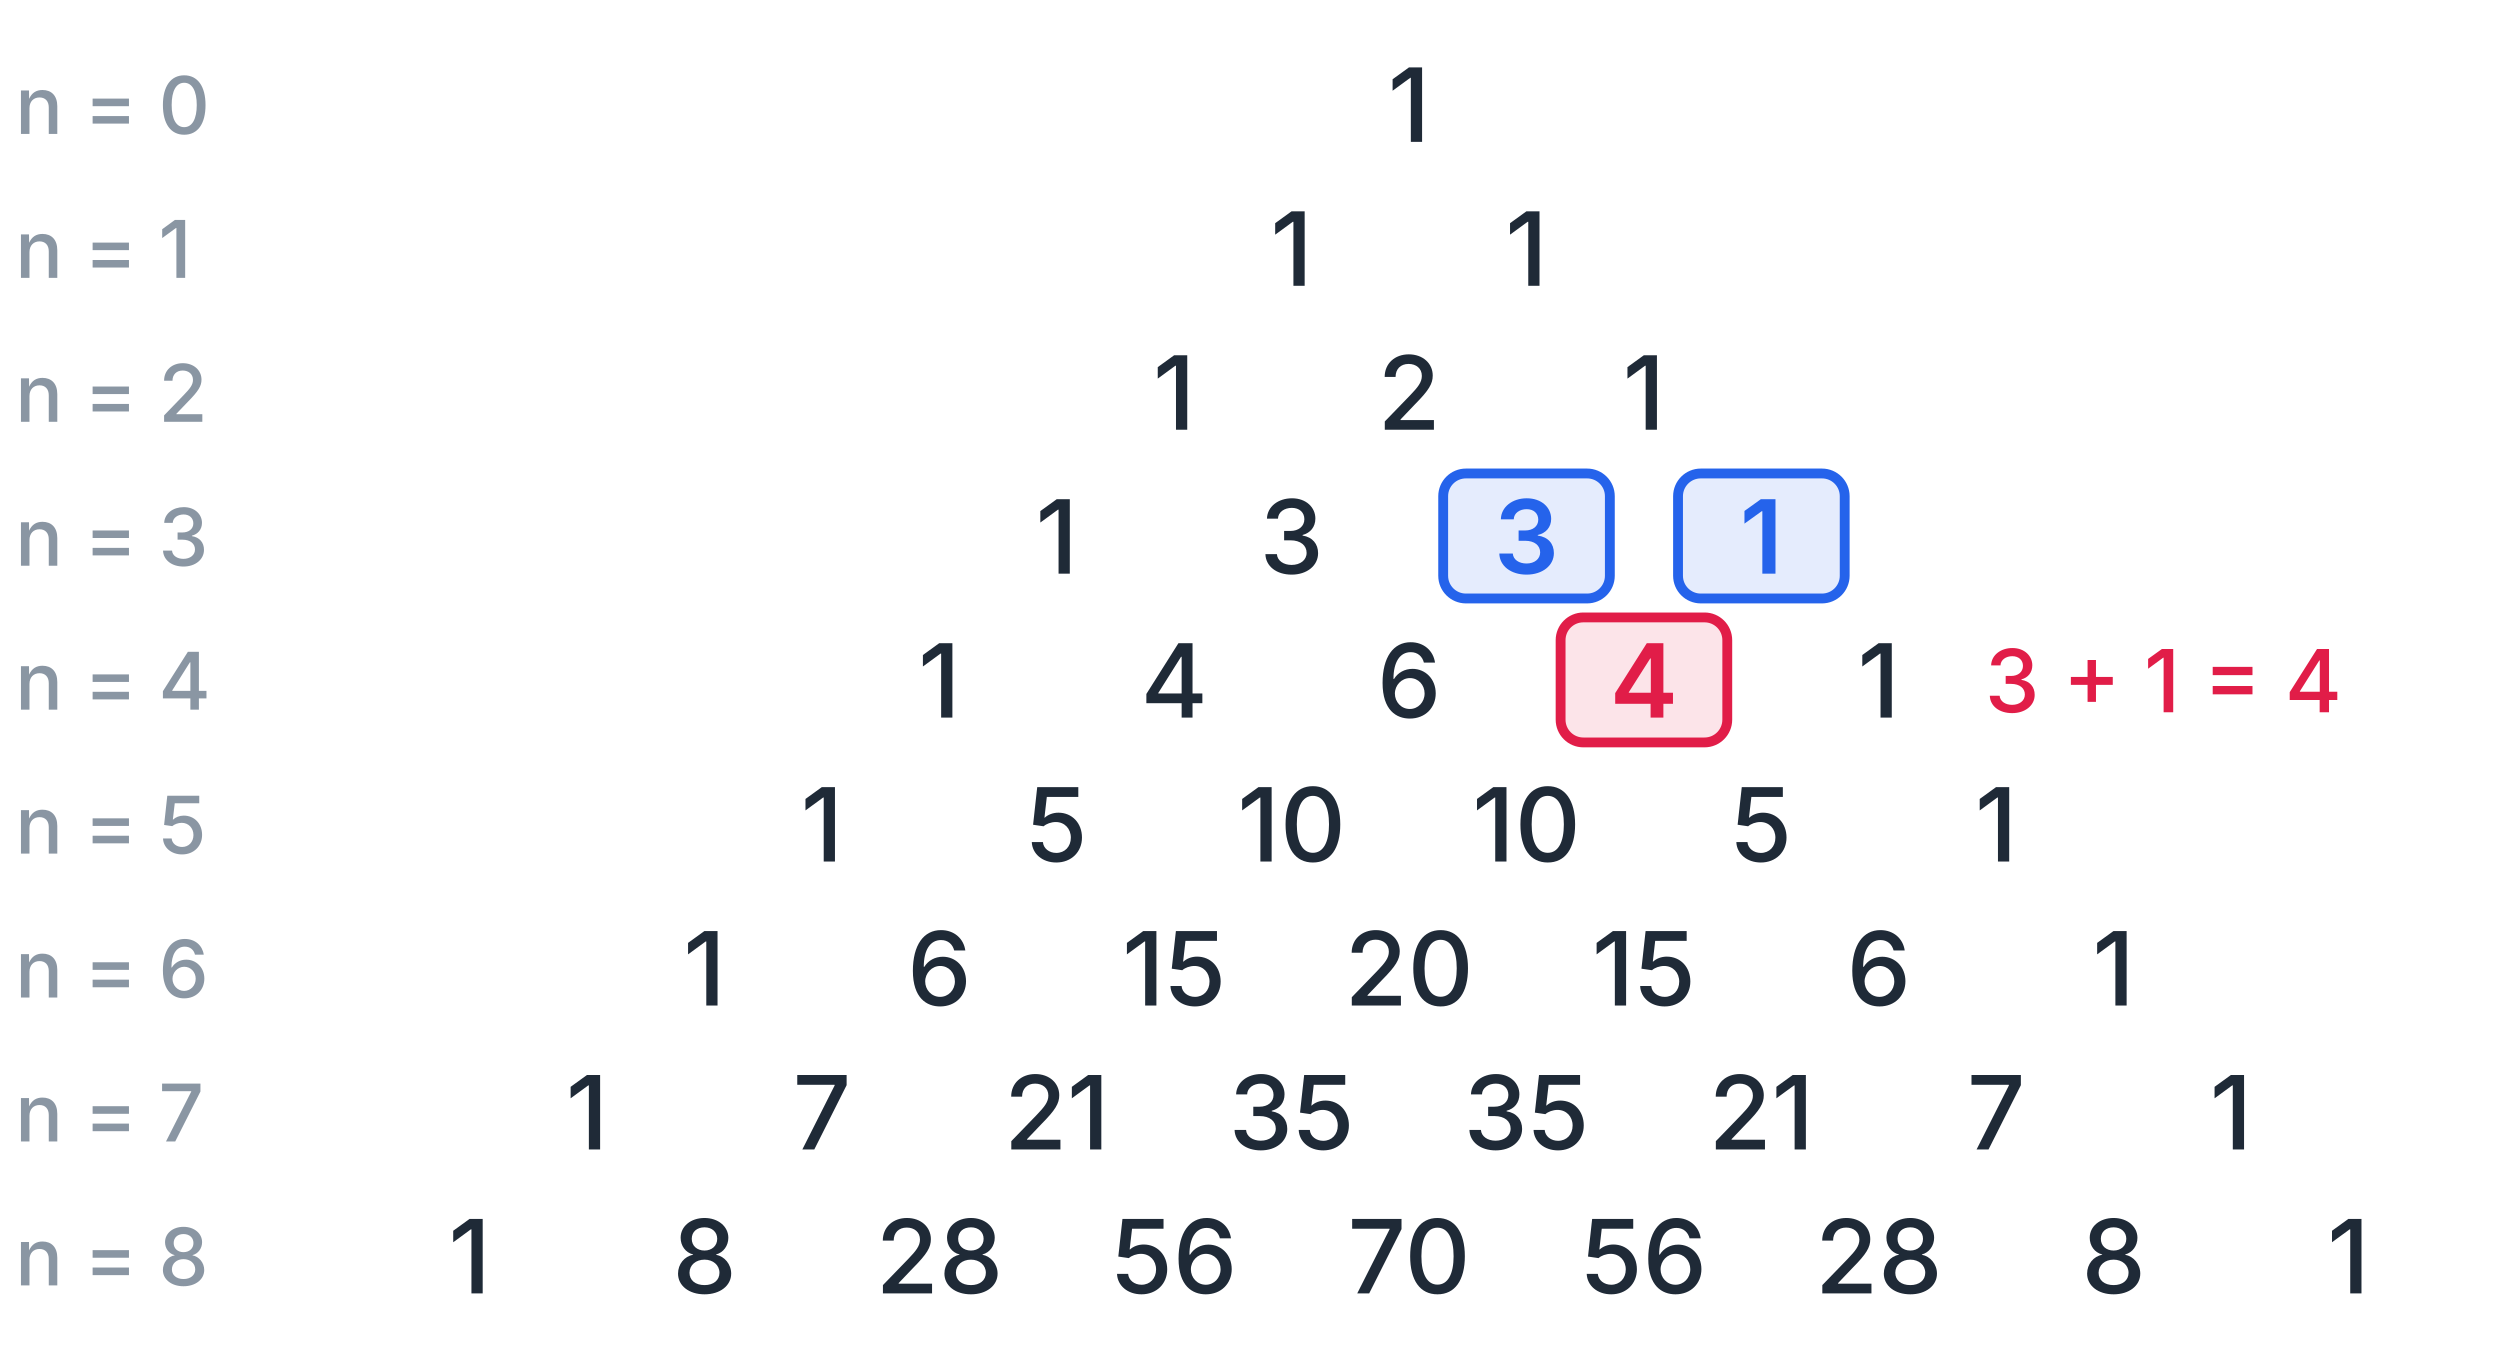
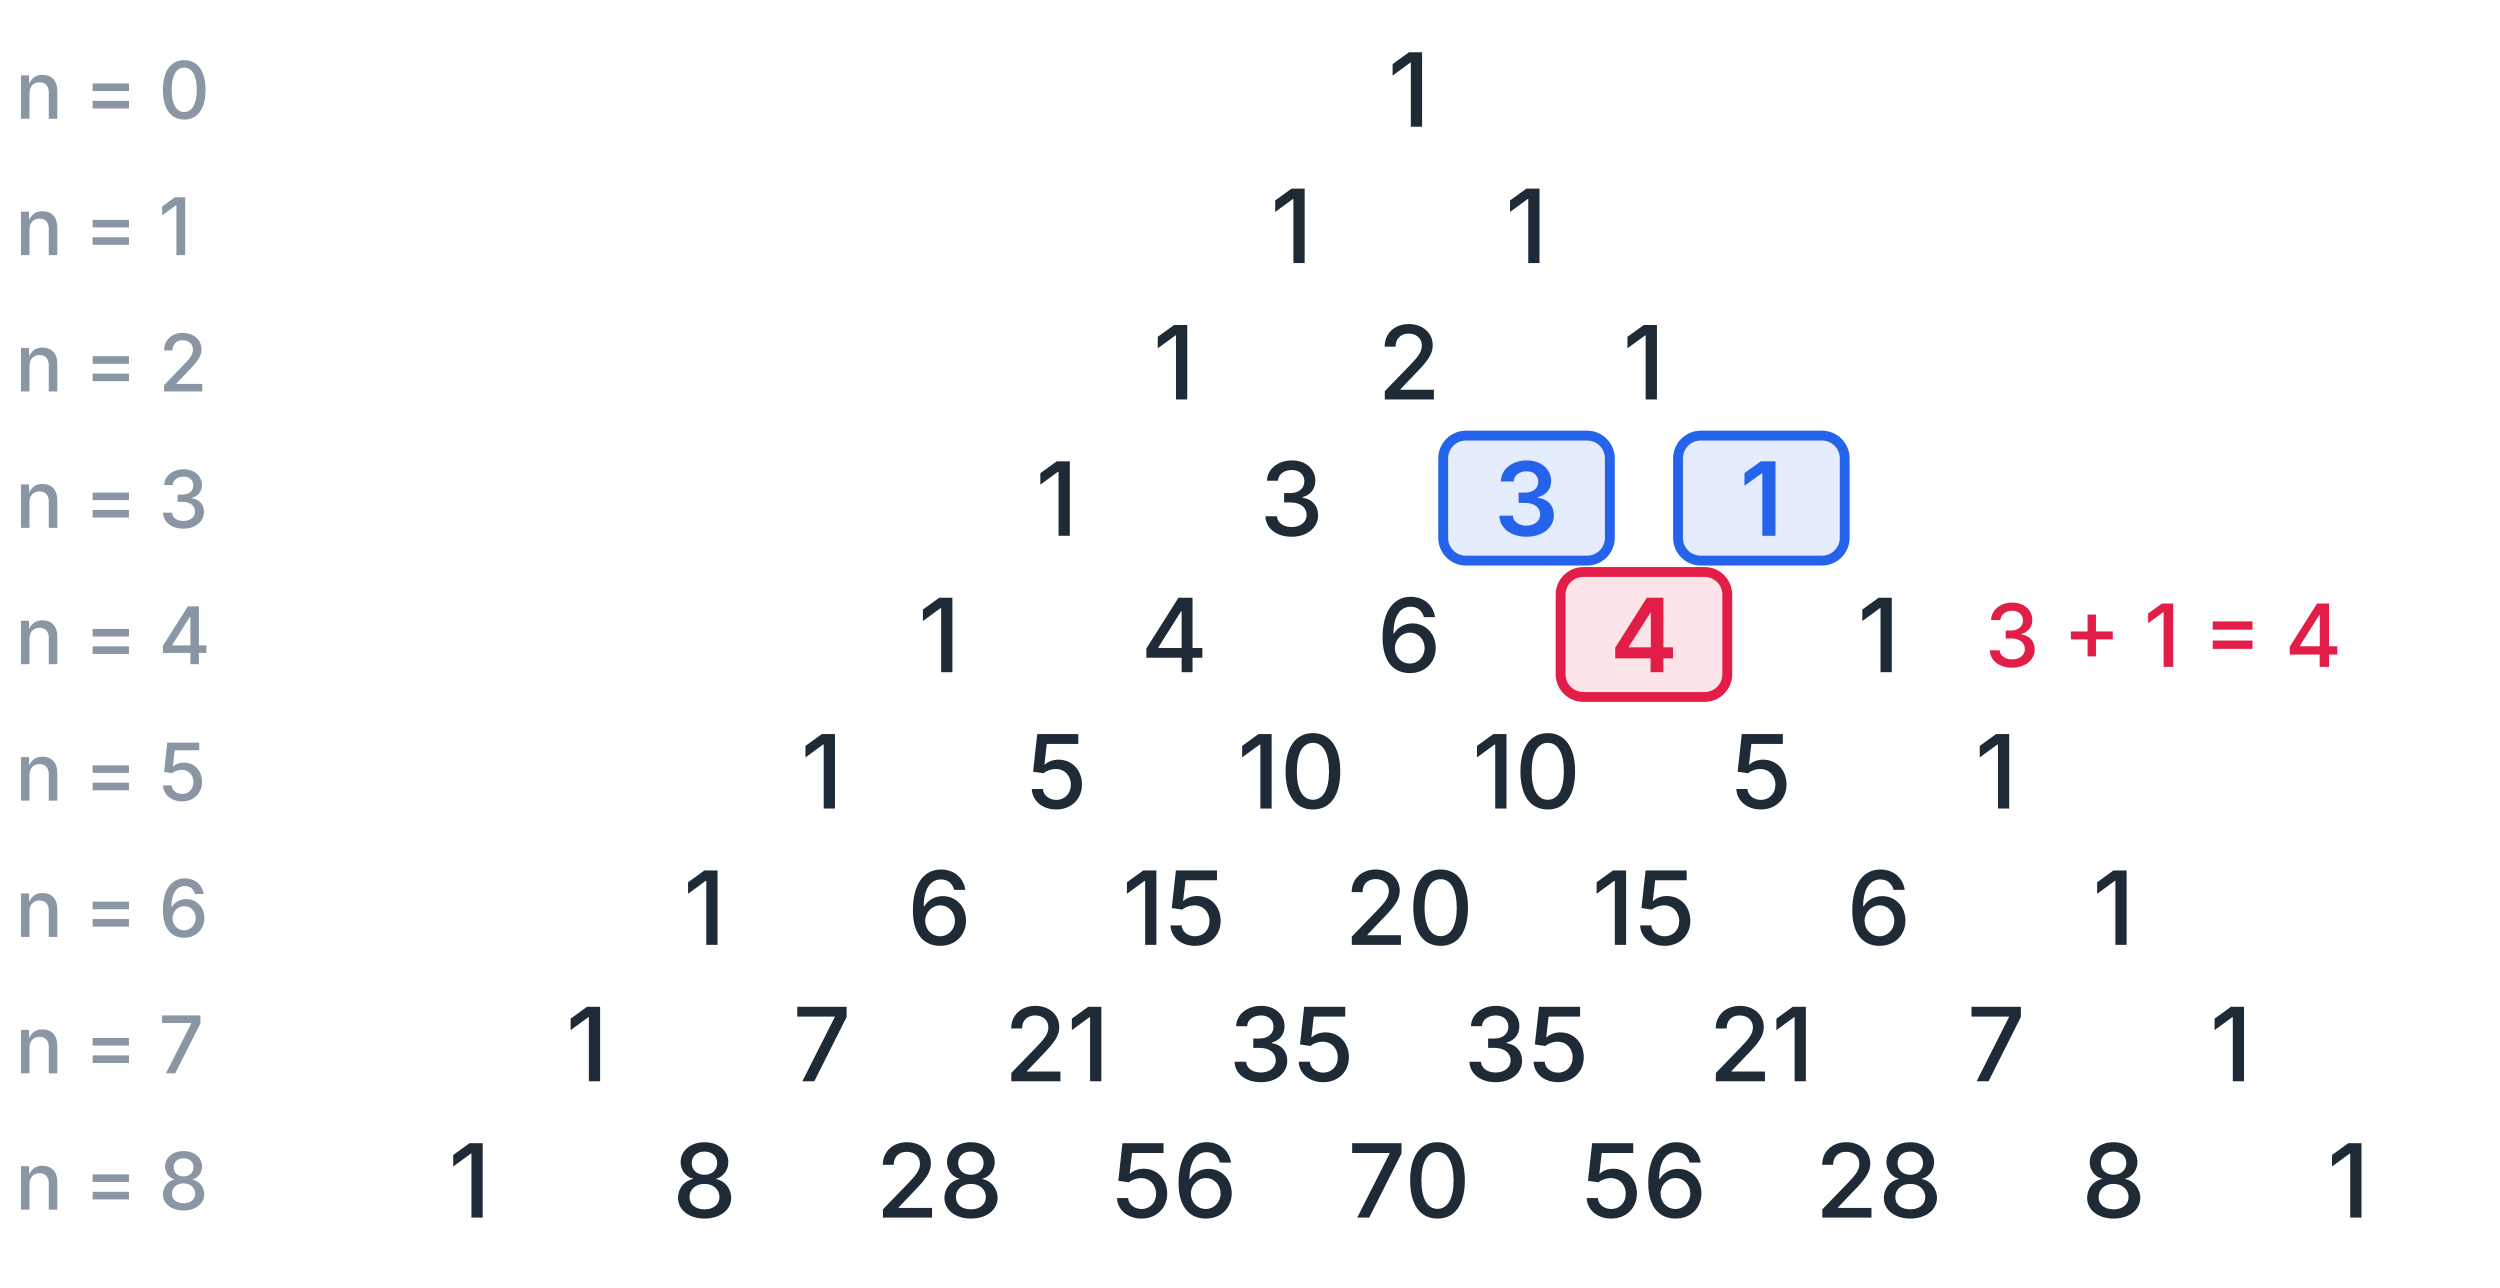
- <svg xmlns="http://www.w3.org/2000/svg" viewBox="0 0 330 180" width="330" height="180" font-family="Inter, Arial, sans-serif">
-   <text x="2" y="17.675" text-anchor="start" font-size="10.5" fill="#8a96a3" font-weight="500">n = 0</text>
-   <text x="2" y="36.675" text-anchor="start" font-size="10.5" fill="#8a96a3" font-weight="500">n = 1</text>
-   <text x="2" y="55.675" text-anchor="start" font-size="10.5" fill="#8a96a3" font-weight="500">n = 2</text>
-   <text x="2" y="74.675" text-anchor="start" font-size="10.5" fill="#8a96a3" font-weight="500">n = 3</text>
-   <text x="2" y="93.675" text-anchor="start" font-size="10.5" fill="#8a96a3" font-weight="500">n = 4</text>
-   <text x="2" y="112.675" text-anchor="start" font-size="10.5" fill="#8a96a3" font-weight="500">n = 5</text>
-   <text x="2" y="131.675" text-anchor="start" font-size="10.5" fill="#8a96a3" font-weight="500">n = 6</text>
-   <text x="2" y="150.675" text-anchor="start" font-size="10.5" fill="#8a96a3" font-weight="500">n = 7</text>
-   <text x="2" y="169.675" text-anchor="start" font-size="10.5" fill="#8a96a3" font-weight="500">n = 8</text>
-   <text x="186.0" y="18.725" text-anchor="middle" font-size="13.5" fill="#1f2a37" font-weight="500">1</text>
-   <text x="170.5" y="37.725" text-anchor="middle" font-size="13.5" fill="#1f2a37" font-weight="500">1</text>
-   <text x="201.5" y="37.725" text-anchor="middle" font-size="13.5" fill="#1f2a37" font-weight="500">1</text>
-   <text x="155.0" y="56.725" text-anchor="middle" font-size="13.5" fill="#1f2a37" font-weight="500">1</text>
-   <text x="186.0" y="56.725" text-anchor="middle" font-size="13.5" fill="#1f2a37" font-weight="500">2</text>
-   <text x="217.0" y="56.725" text-anchor="middle" font-size="13.5" fill="#1f2a37" font-weight="500">1</text>
-   <text x="139.5" y="75.725" text-anchor="middle" font-size="13.5" fill="#1f2a37" font-weight="500">1</text>
-   <text x="170.5" y="75.725" text-anchor="middle" font-size="13.5" fill="#1f2a37" font-weight="500">3</text>
-   <rect x="190.5" y="62.5" width="22" height="16.5" rx="3" fill="#2563eb" fill-opacity="0.12" stroke="#2563eb" stroke-width="1.3" />
-   <text x="201.5" y="75.725" text-anchor="middle" font-size="13.5" fill="#2563eb" font-weight="600">3</text>
-   <rect x="221.5" y="62.5" width="22" height="16.5" rx="3" fill="#2563eb" fill-opacity="0.12" stroke="#2563eb" stroke-width="1.3" />
-   <text x="232.5" y="75.725" text-anchor="middle" font-size="13.5" fill="#2563eb" font-weight="600">1</text>
-   <text x="124.0" y="94.725" text-anchor="middle" font-size="13.5" fill="#1f2a37" font-weight="500">1</text>
-   <text x="155.0" y="94.725" text-anchor="middle" font-size="13.5" fill="#1f2a37" font-weight="500">4</text>
-   <text x="186.0" y="94.725" text-anchor="middle" font-size="13.5" fill="#1f2a37" font-weight="500">6</text>
-   <rect x="206.0" y="81.5" width="22" height="16.5" rx="3" fill="#e11d48" fill-opacity="0.12" stroke="#e11d48" stroke-width="1.3" />
-   <text x="217.0" y="94.725" text-anchor="middle" font-size="13.5" fill="#e11d48" font-weight="600">4</text>
-   <text x="248.0" y="94.725" text-anchor="middle" font-size="13.5" fill="#1f2a37" font-weight="500">1</text>
-   <text x="108.5" y="113.725" text-anchor="middle" font-size="13.5" fill="#1f2a37" font-weight="500">1</text>
-   <text x="139.5" y="113.725" text-anchor="middle" font-size="13.5" fill="#1f2a37" font-weight="500">5</text>
-   <text x="170.5" y="113.725" text-anchor="middle" font-size="13.5" fill="#1f2a37" font-weight="500">10</text>
-   <text x="201.5" y="113.725" text-anchor="middle" font-size="13.5" fill="#1f2a37" font-weight="500">10</text>
-   <text x="232.5" y="113.725" text-anchor="middle" font-size="13.5" fill="#1f2a37" font-weight="500">5</text>
-   <text x="263.5" y="113.725" text-anchor="middle" font-size="13.5" fill="#1f2a37" font-weight="500">1</text>
-   <text x="93.0" y="132.725" text-anchor="middle" font-size="13.5" fill="#1f2a37" font-weight="500">1</text>
-   <text x="124.0" y="132.725" text-anchor="middle" font-size="13.5" fill="#1f2a37" font-weight="500">6</text>
-   <text x="155.0" y="132.725" text-anchor="middle" font-size="13.5" fill="#1f2a37" font-weight="500">15</text>
-   <text x="186.0" y="132.725" text-anchor="middle" font-size="13.5" fill="#1f2a37" font-weight="500">20</text>
-   <text x="217.0" y="132.725" text-anchor="middle" font-size="13.5" fill="#1f2a37" font-weight="500">15</text>
-   <text x="248.0" y="132.725" text-anchor="middle" font-size="13.5" fill="#1f2a37" font-weight="500">6</text>
-   <text x="279.0" y="132.725" text-anchor="middle" font-size="13.5" fill="#1f2a37" font-weight="500">1</text>
-   <text x="77.5" y="151.725" text-anchor="middle" font-size="13.5" fill="#1f2a37" font-weight="500">1</text>
-   <text x="108.5" y="151.725" text-anchor="middle" font-size="13.5" fill="#1f2a37" font-weight="500">7</text>
-   <text x="139.5" y="151.725" text-anchor="middle" font-size="13.5" fill="#1f2a37" font-weight="500">21</text>
-   <text x="170.5" y="151.725" text-anchor="middle" font-size="13.5" fill="#1f2a37" font-weight="500">35</text>
-   <text x="201.5" y="151.725" text-anchor="middle" font-size="13.5" fill="#1f2a37" font-weight="500">35</text>
-   <text x="232.5" y="151.725" text-anchor="middle" font-size="13.5" fill="#1f2a37" font-weight="500">21</text>
-   <text x="263.5" y="151.725" text-anchor="middle" font-size="13.5" fill="#1f2a37" font-weight="500">7</text>
-   <text x="294.5" y="151.725" text-anchor="middle" font-size="13.5" fill="#1f2a37" font-weight="500">1</text>
-   <text x="62.0" y="170.725" text-anchor="middle" font-size="13.5" fill="#1f2a37" font-weight="500">1</text>
-   <text x="93.0" y="170.725" text-anchor="middle" font-size="13.5" fill="#1f2a37" font-weight="500">8</text>
-   <text x="124.0" y="170.725" text-anchor="middle" font-size="13.5" fill="#1f2a37" font-weight="500">28</text>
-   <text x="155.0" y="170.725" text-anchor="middle" font-size="13.5" fill="#1f2a37" font-weight="500">56</text>
-   <text x="186.0" y="170.725" text-anchor="middle" font-size="13.5" fill="#1f2a37" font-weight="500">70</text>
-   <text x="217.0" y="170.725" text-anchor="middle" font-size="13.5" fill="#1f2a37" font-weight="500">56</text>
-   <text x="248.0" y="170.725" text-anchor="middle" font-size="13.5" fill="#1f2a37" font-weight="500">28</text>
-   <text x="279.0" y="170.725" text-anchor="middle" font-size="13.5" fill="#1f2a37" font-weight="500">8</text>
-   <text x="310.0" y="170.725" text-anchor="middle" font-size="13.5" fill="#1f2a37" font-weight="500">1</text>
-   <text x="262.0" y="94.025" text-anchor="start" font-size="11.5" fill="#e11d48" font-weight="500">3 + 1 = 4</text>
+ <svg xmlns="http://www.w3.org/2000/svg" viewBox="0 0 330 170" width="330" height="170" font-family="Inter, Arial, sans-serif">
+   <text x="2" y="15.675" text-anchor="start" font-size="10.5" fill="#8a96a3" font-weight="500">n = 0</text>
+   <text x="2" y="33.675" text-anchor="start" font-size="10.5" fill="#8a96a3" font-weight="500">n = 1</text>
+   <text x="2" y="51.675" text-anchor="start" font-size="10.5" fill="#8a96a3" font-weight="500">n = 2</text>
+   <text x="2" y="69.675" text-anchor="start" font-size="10.5" fill="#8a96a3" font-weight="500">n = 3</text>
+   <text x="2" y="87.675" text-anchor="start" font-size="10.5" fill="#8a96a3" font-weight="500">n = 4</text>
+   <text x="2" y="105.675" text-anchor="start" font-size="10.5" fill="#8a96a3" font-weight="500">n = 5</text>
+   <text x="2" y="123.675" text-anchor="start" font-size="10.5" fill="#8a96a3" font-weight="500">n = 6</text>
+   <text x="2" y="141.675" text-anchor="start" font-size="10.5" fill="#8a96a3" font-weight="500">n = 7</text>
+   <text x="2" y="159.675" text-anchor="start" font-size="10.5" fill="#8a96a3" font-weight="500">n = 8</text>
+   <text x="186.0" y="16.725" text-anchor="middle" font-size="13.5" fill="#1f2a37" font-weight="500">1</text>
+   <text x="170.5" y="34.725" text-anchor="middle" font-size="13.5" fill="#1f2a37" font-weight="500">1</text>
+   <text x="201.5" y="34.725" text-anchor="middle" font-size="13.5" fill="#1f2a37" font-weight="500">1</text>
+   <text x="155.0" y="52.725" text-anchor="middle" font-size="13.5" fill="#1f2a37" font-weight="500">1</text>
+   <text x="186.0" y="52.725" text-anchor="middle" font-size="13.5" fill="#1f2a37" font-weight="500">2</text>
+   <text x="217.0" y="52.725" text-anchor="middle" font-size="13.5" fill="#1f2a37" font-weight="500">1</text>
+   <text x="139.5" y="70.725" text-anchor="middle" font-size="13.5" fill="#1f2a37" font-weight="500">1</text>
+   <text x="170.5" y="70.725" text-anchor="middle" font-size="13.5" fill="#1f2a37" font-weight="500">3</text>
+   <rect x="190.5" y="57.5" width="22" height="16.5" rx="3" fill="#2563eb" fill-opacity="0.12" stroke="#2563eb" stroke-width="1.3" />
+   <text x="201.5" y="70.725" text-anchor="middle" font-size="13.5" fill="#2563eb" font-weight="600">3</text>
+   <rect x="221.5" y="57.5" width="22" height="16.5" rx="3" fill="#2563eb" fill-opacity="0.12" stroke="#2563eb" stroke-width="1.3" />
+   <text x="232.5" y="70.725" text-anchor="middle" font-size="13.5" fill="#2563eb" font-weight="600">1</text>
+   <text x="124.0" y="88.725" text-anchor="middle" font-size="13.5" fill="#1f2a37" font-weight="500">1</text>
+   <text x="155.0" y="88.725" text-anchor="middle" font-size="13.5" fill="#1f2a37" font-weight="500">4</text>
+   <text x="186.0" y="88.725" text-anchor="middle" font-size="13.5" fill="#1f2a37" font-weight="500">6</text>
+   <rect x="206.0" y="75.5" width="22" height="16.5" rx="3" fill="#e11d48" fill-opacity="0.12" stroke="#e11d48" stroke-width="1.3" />
+   <text x="217.0" y="88.725" text-anchor="middle" font-size="13.5" fill="#e11d48" font-weight="600">4</text>
+   <text x="248.0" y="88.725" text-anchor="middle" font-size="13.5" fill="#1f2a37" font-weight="500">1</text>
+   <text x="108.5" y="106.725" text-anchor="middle" font-size="13.5" fill="#1f2a37" font-weight="500">1</text>
+   <text x="139.5" y="106.725" text-anchor="middle" font-size="13.5" fill="#1f2a37" font-weight="500">5</text>
+   <text x="170.5" y="106.725" text-anchor="middle" font-size="13.5" fill="#1f2a37" font-weight="500">10</text>
+   <text x="201.5" y="106.725" text-anchor="middle" font-size="13.5" fill="#1f2a37" font-weight="500">10</text>
+   <text x="232.5" y="106.725" text-anchor="middle" font-size="13.5" fill="#1f2a37" font-weight="500">5</text>
+   <text x="263.5" y="106.725" text-anchor="middle" font-size="13.5" fill="#1f2a37" font-weight="500">1</text>
+   <text x="93.0" y="124.725" text-anchor="middle" font-size="13.5" fill="#1f2a37" font-weight="500">1</text>
+   <text x="124.0" y="124.725" text-anchor="middle" font-size="13.5" fill="#1f2a37" font-weight="500">6</text>
+   <text x="155.0" y="124.725" text-anchor="middle" font-size="13.5" fill="#1f2a37" font-weight="500">15</text>
+   <text x="186.0" y="124.725" text-anchor="middle" font-size="13.5" fill="#1f2a37" font-weight="500">20</text>
+   <text x="217.0" y="124.725" text-anchor="middle" font-size="13.5" fill="#1f2a37" font-weight="500">15</text>
+   <text x="248.0" y="124.725" text-anchor="middle" font-size="13.5" fill="#1f2a37" font-weight="500">6</text>
+   <text x="279.0" y="124.725" text-anchor="middle" font-size="13.5" fill="#1f2a37" font-weight="500">1</text>
+   <text x="77.5" y="142.725" text-anchor="middle" font-size="13.5" fill="#1f2a37" font-weight="500">1</text>
+   <text x="108.5" y="142.725" text-anchor="middle" font-size="13.5" fill="#1f2a37" font-weight="500">7</text>
+   <text x="139.5" y="142.725" text-anchor="middle" font-size="13.5" fill="#1f2a37" font-weight="500">21</text>
+   <text x="170.5" y="142.725" text-anchor="middle" font-size="13.5" fill="#1f2a37" font-weight="500">35</text>
+   <text x="201.5" y="142.725" text-anchor="middle" font-size="13.5" fill="#1f2a37" font-weight="500">35</text>
+   <text x="232.5" y="142.725" text-anchor="middle" font-size="13.5" fill="#1f2a37" font-weight="500">21</text>
+   <text x="263.5" y="142.725" text-anchor="middle" font-size="13.5" fill="#1f2a37" font-weight="500">7</text>
+   <text x="294.5" y="142.725" text-anchor="middle" font-size="13.5" fill="#1f2a37" font-weight="500">1</text>
+   <text x="62.0" y="160.725" text-anchor="middle" font-size="13.5" fill="#1f2a37" font-weight="500">1</text>
+   <text x="93.0" y="160.725" text-anchor="middle" font-size="13.5" fill="#1f2a37" font-weight="500">8</text>
+   <text x="124.0" y="160.725" text-anchor="middle" font-size="13.5" fill="#1f2a37" font-weight="500">28</text>
+   <text x="155.0" y="160.725" text-anchor="middle" font-size="13.5" fill="#1f2a37" font-weight="500">56</text>
+   <text x="186.0" y="160.725" text-anchor="middle" font-size="13.5" fill="#1f2a37" font-weight="500">70</text>
+   <text x="217.0" y="160.725" text-anchor="middle" font-size="13.5" fill="#1f2a37" font-weight="500">56</text>
+   <text x="248.0" y="160.725" text-anchor="middle" font-size="13.5" fill="#1f2a37" font-weight="500">28</text>
+   <text x="279.0" y="160.725" text-anchor="middle" font-size="13.5" fill="#1f2a37" font-weight="500">8</text>
+   <text x="310.0" y="160.725" text-anchor="middle" font-size="13.5" fill="#1f2a37" font-weight="500">1</text>
+   <text x="262.0" y="88.025" text-anchor="start" font-size="11.5" fill="#e11d48" font-weight="500">3 + 1 = 4</text>
</svg>
